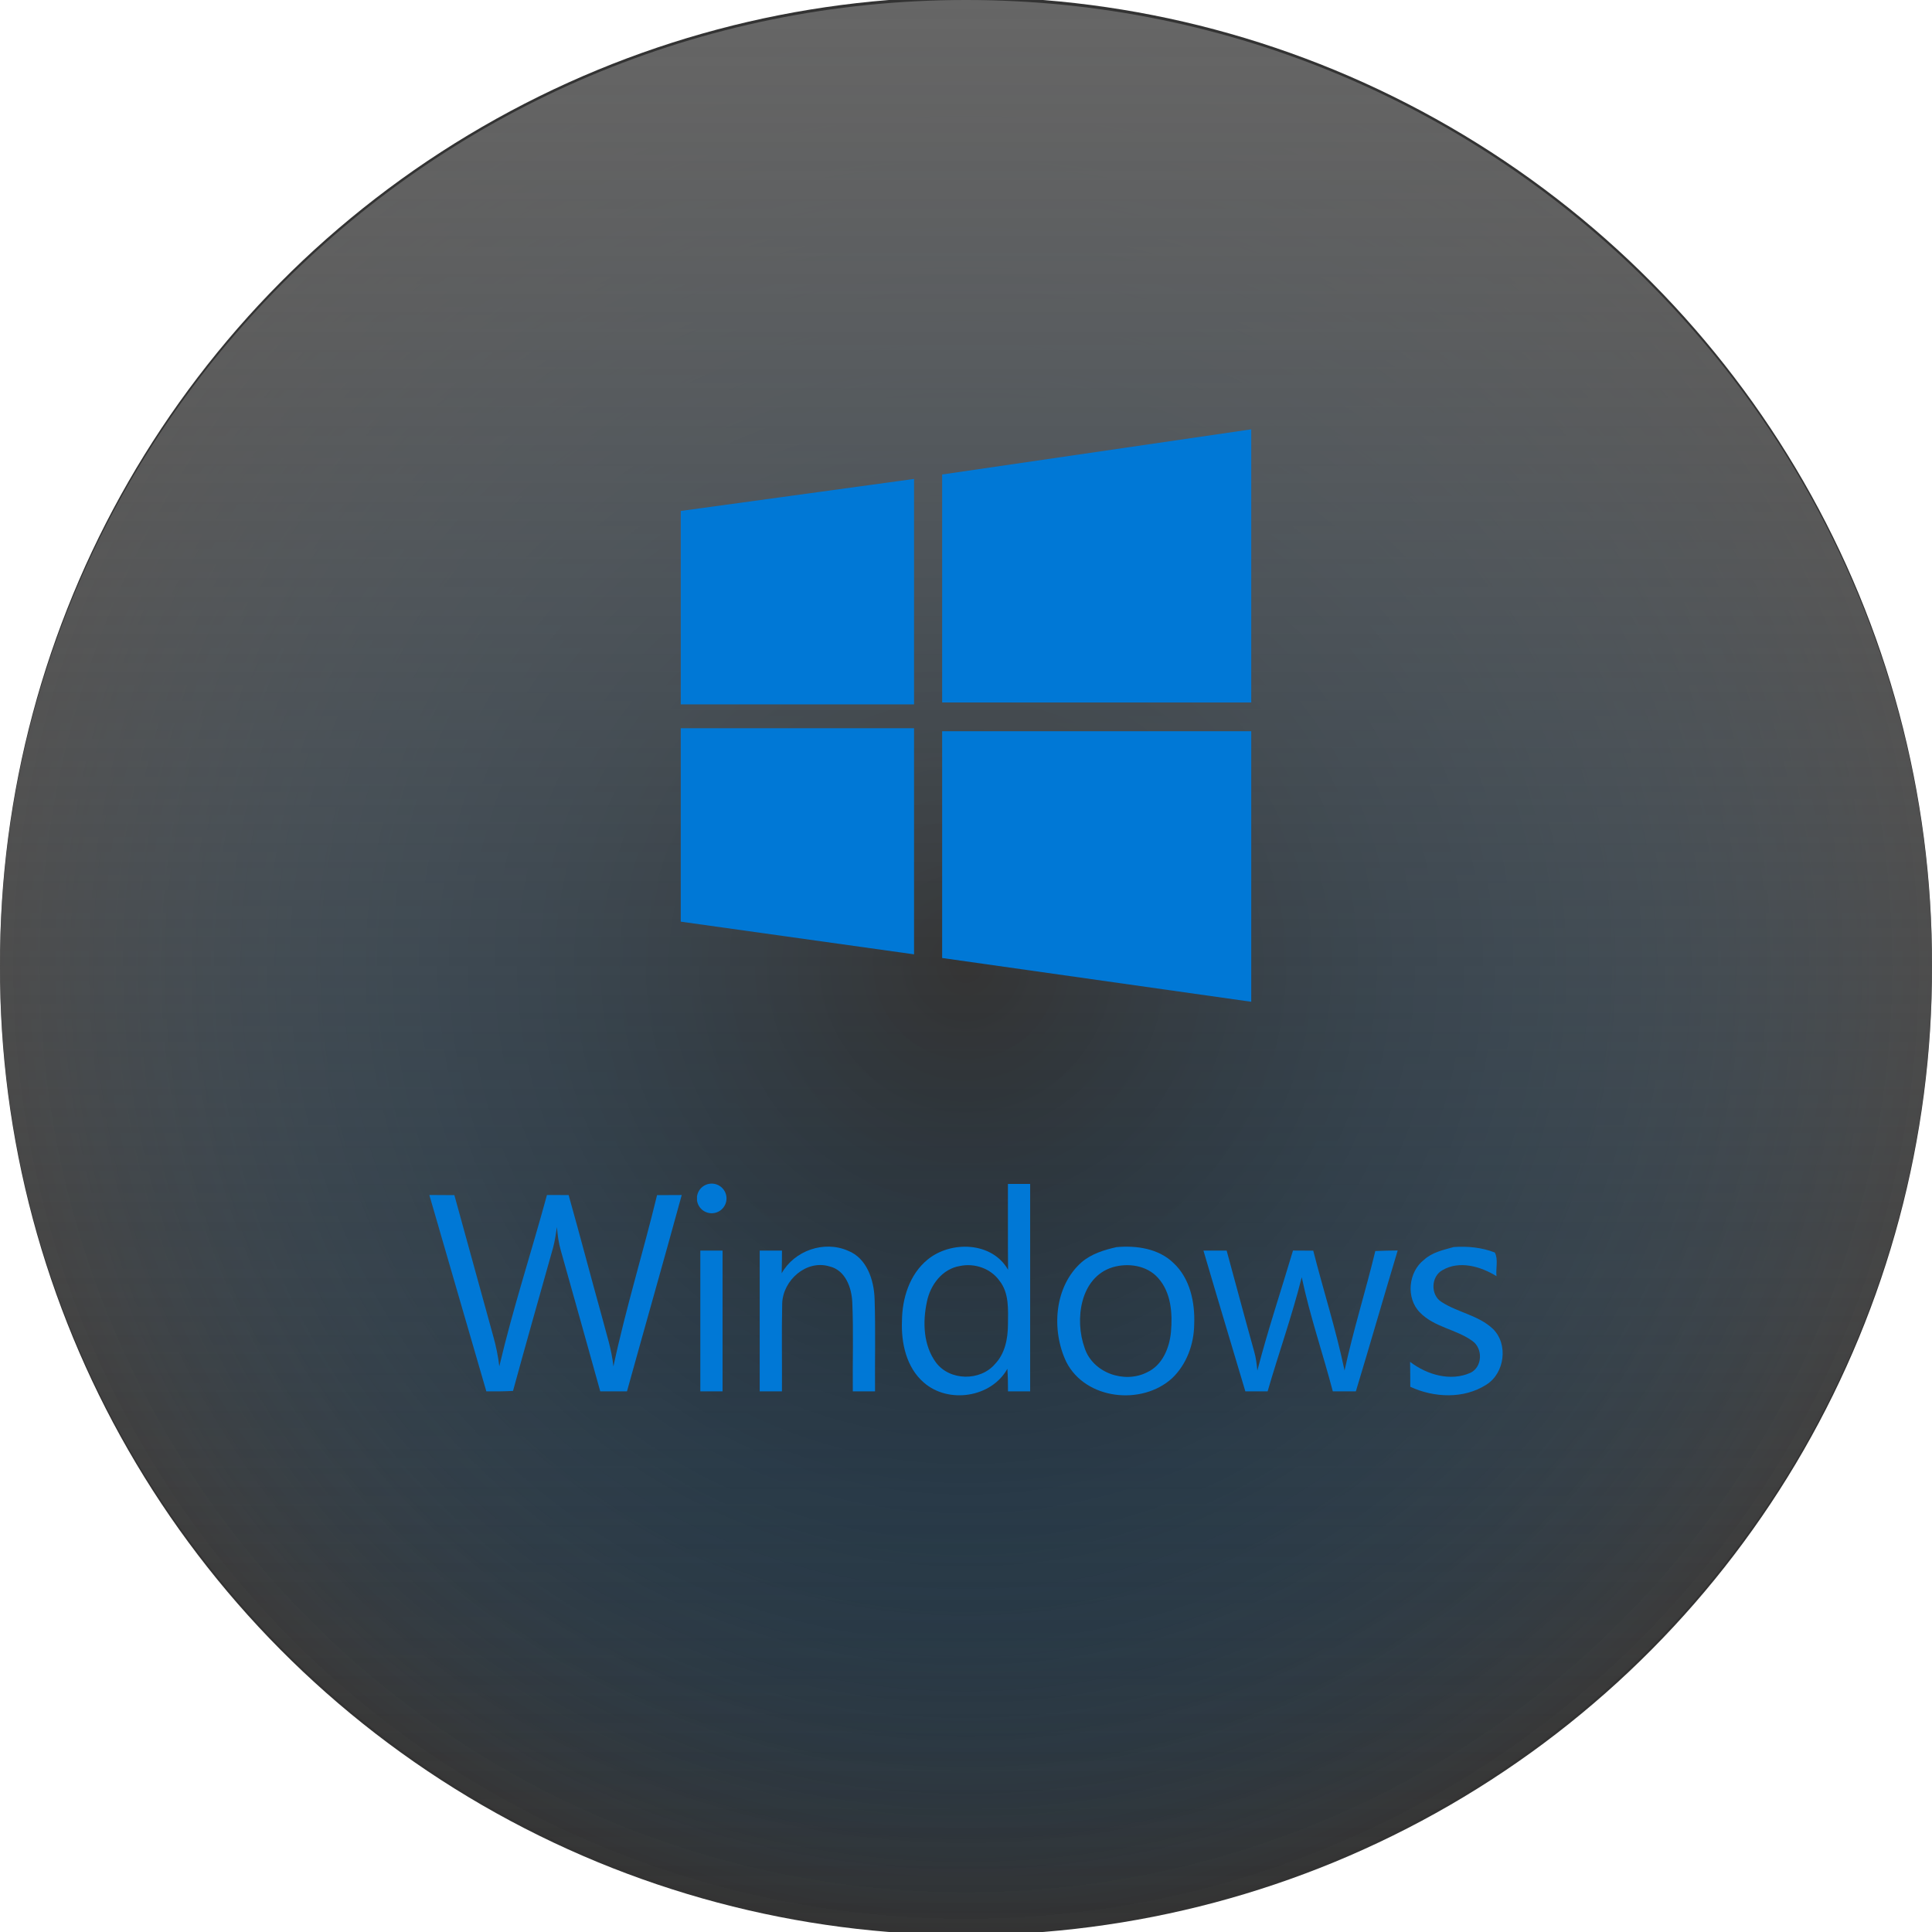
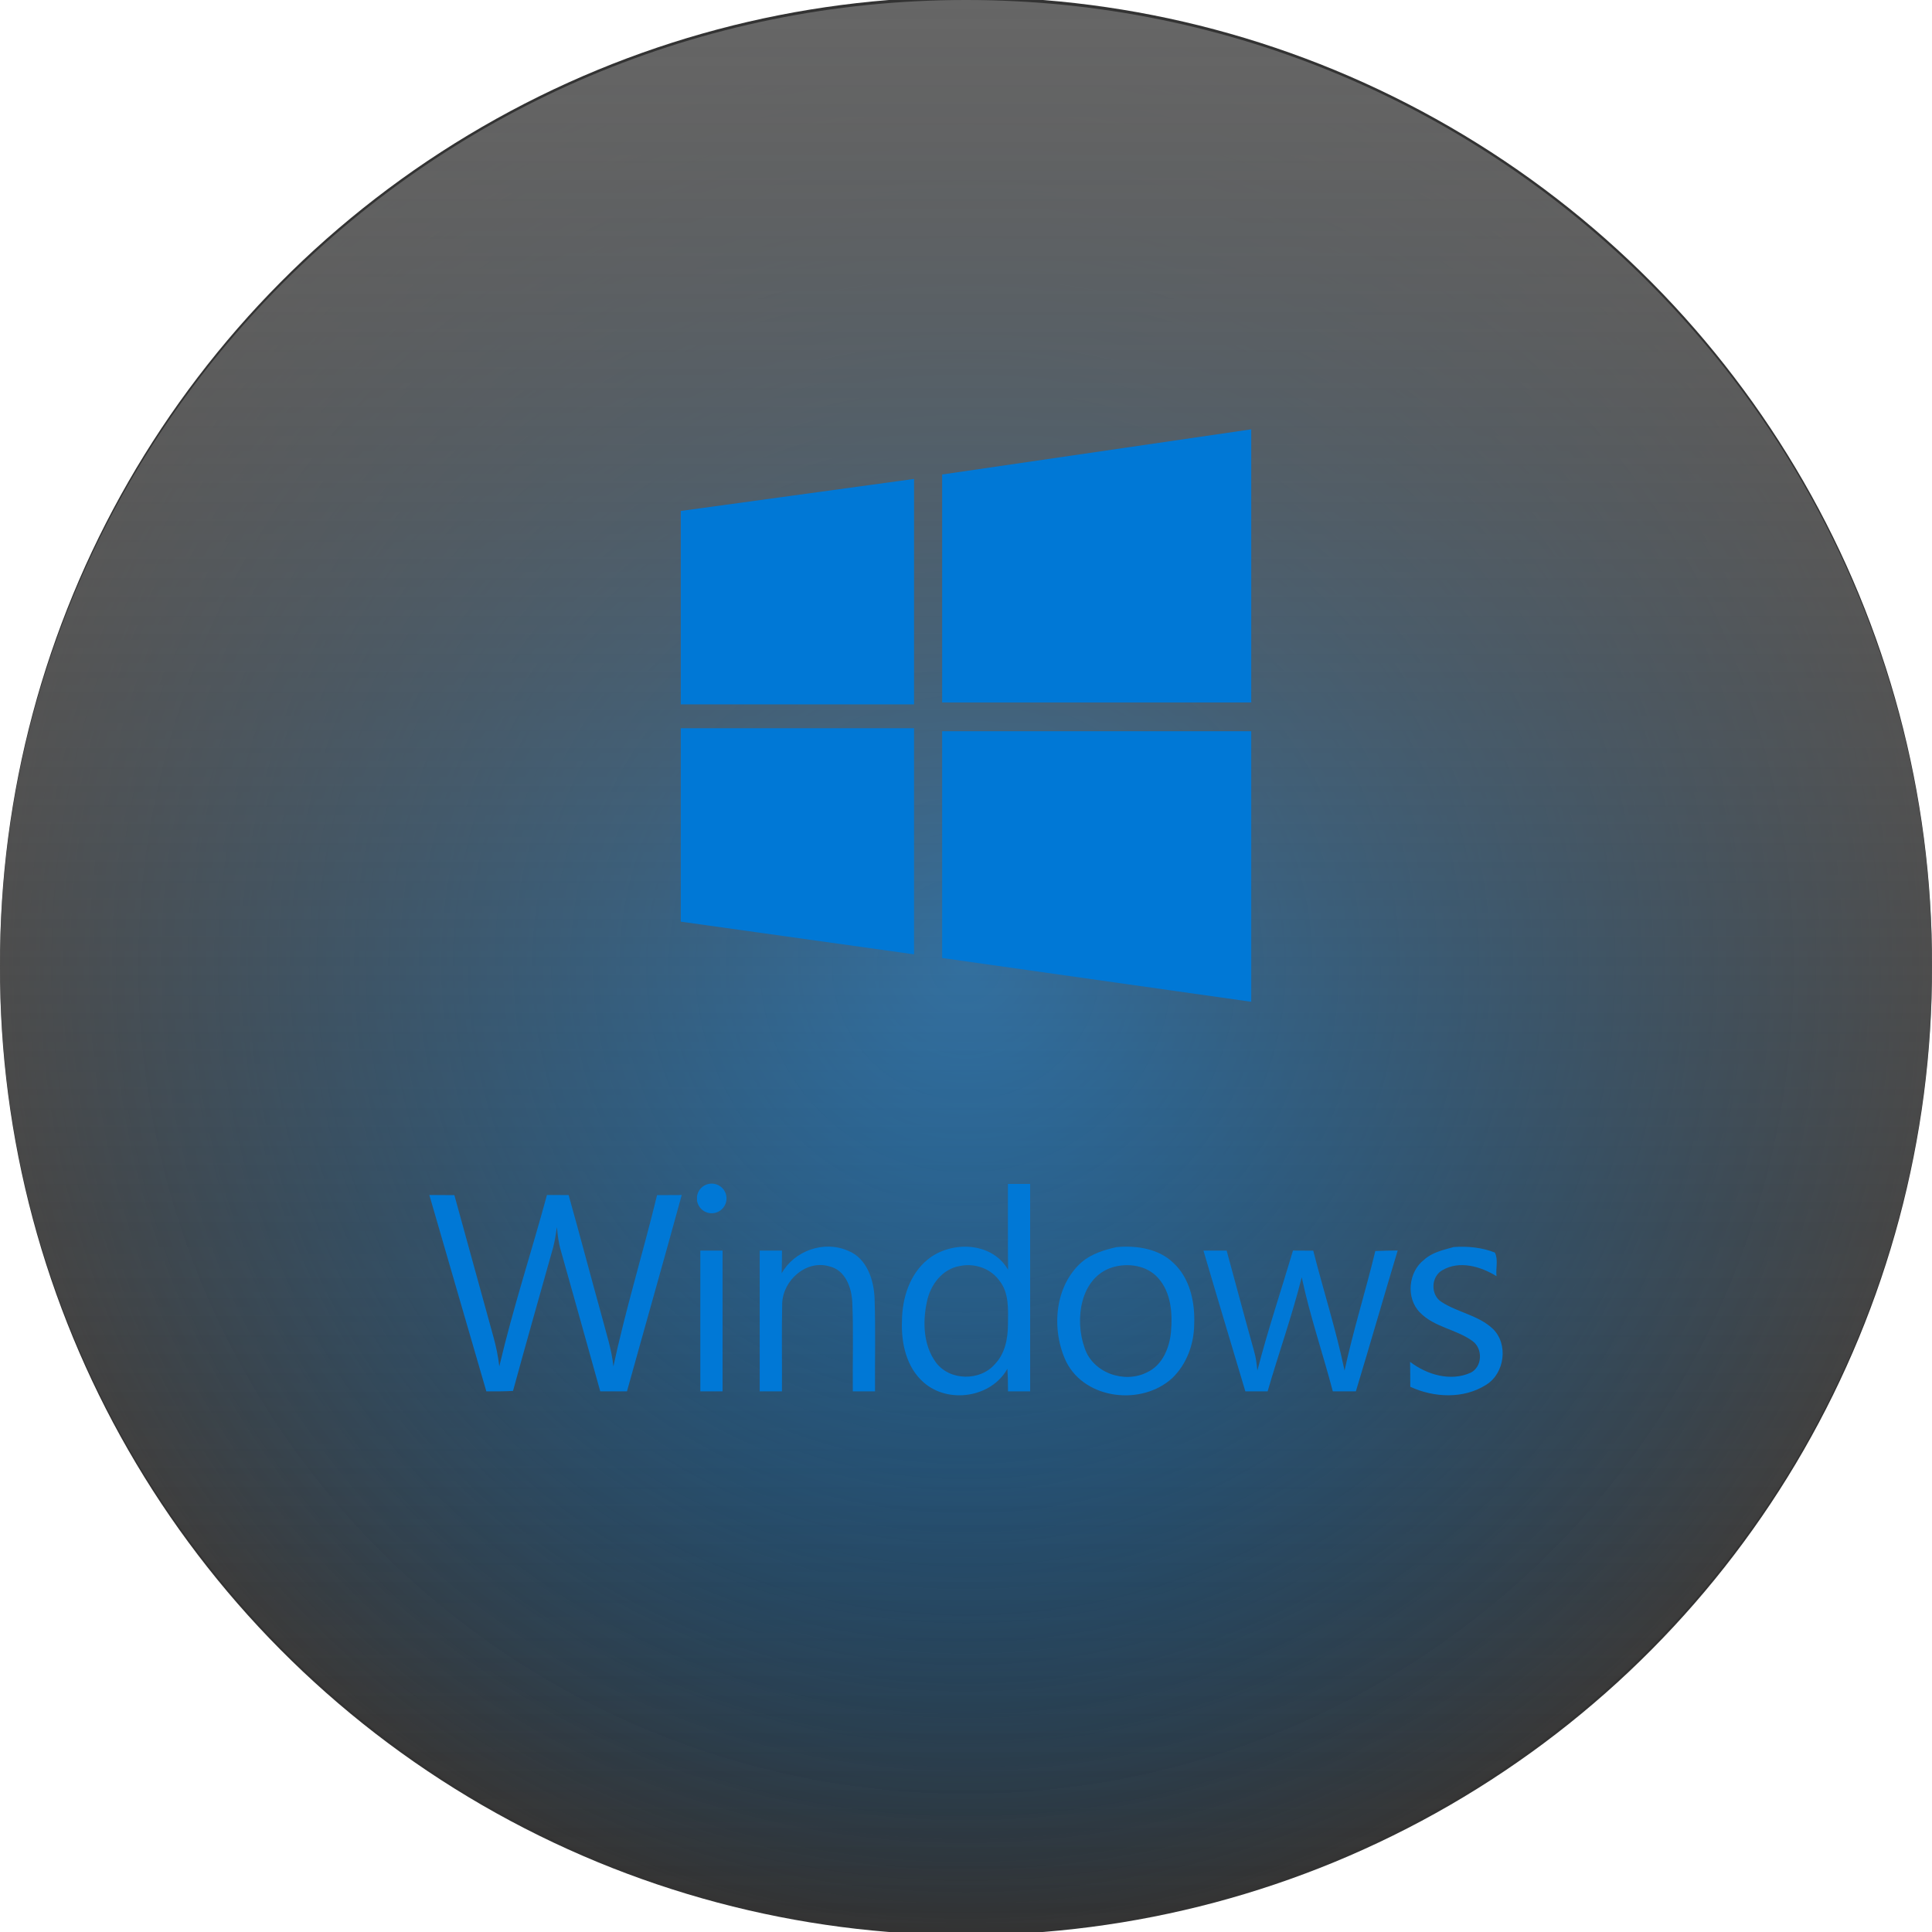
<svg xmlns="http://www.w3.org/2000/svg" xmlns:ns1="http://www.openswatchbook.org/uri/2009/osb" xmlns:xlink="http://www.w3.org/1999/xlink" id="svg3004" version="1.1" width="270" height="270" xml:space="preserve">
  <defs id="defs3008">
    <linearGradient id="linearGradient5199">
      <stop style="stop-color:#000000;stop-opacity:1;" offset="0" id="stop5201" />
      <stop style="stop-color:#0078d6;stop-opacity:0;" offset="1" id="stop5203" />
    </linearGradient>
    <linearGradient id="linearGradient4164">
      <stop style="stop-color:#0078d6;stop-opacity:0.558;" offset="0" id="stop4166" />
      <stop id="stop5195" offset="1" style="stop-color:#0078d6;stop-opacity:1;" />
    </linearGradient>
    <linearGradient id="linearGradient5303">
      <stop style="stop-color:#f26711;stop-opacity:1;" offset="0" id="stop5305" />
      <stop style="stop-color:#f26711;stop-opacity:0;" offset="1" id="stop5307" />
    </linearGradient>
    <linearGradient id="linearGradient5267">
      <stop style="stop-color:#666666;stop-opacity:1;" offset="0" id="stop5269" />
      <stop style="stop-color:#666666;stop-opacity:0;" offset="1" id="stop5271" />
    </linearGradient>
    <linearGradient id="linearGradient5251" ns1:paint="solid">
      <stop style="stop-color:#666666;stop-opacity:1;" offset="0" id="stop5253" />
    </linearGradient>
    <linearGradient xlink:href="#linearGradient5267" id="linearGradient5273" x1="-395.365" y1="-212.642" x2="4.763" y2="-212.642" gradientUnits="userSpaceOnUse" />
    <radialGradient xlink:href="#linearGradient5303" id="radialGradient5325" cx="-163.148" cy="-366.263" fx="-163.148" fy="-366.263" r="144.094" gradientTransform="matrix(1,0,0,0.9338842,0,-24.21576)" gradientUnits="userSpaceOnUse" />
    <radialGradient xlink:href="#linearGradient4164" id="radialGradient4170" cx="1447.778" cy="-272.917" fx="1447.778" fy="-272.917" r="223.333" gradientTransform="matrix(1,0,0,0.9751244,0,-6.788974)" gradientUnits="userSpaceOnUse" />
    <radialGradient xlink:href="#linearGradient4164-9" id="radialGradient4170-9" cx="1447.778" cy="-272.917" fx="1447.778" fy="-272.917" r="223.333" gradientTransform="matrix(1,0,0,0.9751244,0,-6.788974)" gradientUnits="userSpaceOnUse" />
    <linearGradient id="linearGradient4164-9">
      <stop style="stop-color:#a80030;stop-opacity:1;" offset="0" id="stop4166-0" />
      <stop style="stop-color:#a80030;stop-opacity:0;" offset="1" id="stop4168-2" />
    </linearGradient>
    <radialGradient r="223.333" fy="-272.917" fx="1447.778" cy="-272.917" cx="1447.778" gradientTransform="matrix(1,0,0,0.9751244,0,-6.788974)" gradientUnits="userSpaceOnUse" id="radialGradient4206" xlink:href="#linearGradient4164-9" />
    <radialGradient xlink:href="#linearGradient4164" id="radialGradient14319" gradientUnits="userSpaceOnUse" gradientTransform="matrix(1,0,0,0.9751244,0,-6.788974)" cx="1447.778" cy="-272.917" fx="1447.778" fy="-272.917" r="223.333" />
    <linearGradient xlink:href="#linearGradient5267" id="linearGradient14321" gradientUnits="userSpaceOnUse" x1="-395.365" y1="-212.642" x2="4.763" y2="-212.642" />
    <linearGradient xlink:href="#linearGradient5267" id="linearGradient14345" gradientUnits="userSpaceOnUse" x1="-395.365" y1="-212.642" x2="4.763" y2="-212.642" />
    <radialGradient xlink:href="#linearGradient4164" id="radialGradient14347" gradientUnits="userSpaceOnUse" gradientTransform="matrix(1,0,0,0.9751244,0,-6.788974)" cx="1447.778" cy="-272.917" fx="1447.778" fy="-272.917" r="223.333" />
    <radialGradient xlink:href="#linearGradient4164" id="radialGradient14931" gradientUnits="userSpaceOnUse" gradientTransform="matrix(1,0,0,0.9751244,0,-6.788974)" cx="1447.778" cy="-272.917" fx="1447.778" fy="-272.917" r="223.333" />
    <linearGradient xlink:href="#linearGradient5267" id="linearGradient14933" gradientUnits="userSpaceOnUse" x1="-395.365" y1="-212.642" x2="4.763" y2="-212.642" />
    <radialGradient xlink:href="#linearGradient4164" id="radialGradient14961" gradientUnits="userSpaceOnUse" gradientTransform="matrix(1,0,0,0.9751244,0,-6.788974)" cx="1447.778" cy="-272.917" fx="1447.778" fy="-272.917" r="223.333" />
    <linearGradient xlink:href="#linearGradient5267" id="linearGradient14963" gradientUnits="userSpaceOnUse" x1="-395.365" y1="-212.642" x2="4.763" y2="-212.642" />
    <radialGradient xlink:href="#linearGradient4164" id="radialGradient14989" gradientUnits="userSpaceOnUse" gradientTransform="matrix(1,0,0,0.9751244,0,-6.788974)" cx="1447.778" cy="-272.917" fx="1447.778" fy="-272.917" r="223.333" />
    <linearGradient xlink:href="#linearGradient5267" id="linearGradient14991" gradientUnits="userSpaceOnUse" x1="-395.365" y1="-212.642" x2="4.763" y2="-212.642" />
    <linearGradient xlink:href="#linearGradient5267" id="linearGradient15015" gradientUnits="userSpaceOnUse" x1="-395.365" y1="-212.642" x2="4.763" y2="-212.642" />
    <linearGradient xlink:href="#linearGradient5267" id="linearGradient3725" gradientUnits="userSpaceOnUse" x1="-395.365" y1="-212.642" x2="4.763" y2="-212.642" />
    <radialGradient r="125.556" fy="-292.917" fx="-318.889" cy="-292.917" cx="-318.889" gradientTransform="matrix(1,0,0,1.061947,0,18.14526)" gradientUnits="userSpaceOnUse" id="radialGradient3812" xlink:href="#linearGradient3787-8" />
    <linearGradient id="linearGradient3787-8">
      <stop style="stop-color:#000000;stop-opacity:1;" offset="0" id="stop3789-9" />
      <stop style="stop-color:#000000;stop-opacity:0;" offset="1" id="stop3791-4" />
    </linearGradient>
    <radialGradient r="125.556" fy="-292.917" fx="-318.889" cy="-292.917" cx="-318.889" gradientTransform="matrix(1,0,0,1.061947,0,18.14526)" gradientUnits="userSpaceOnUse" id="radialGradient6789" xlink:href="#linearGradient3787-8" />
    <radialGradient xlink:href="#linearGradient3787-8" id="radialGradient4790" gradientUnits="userSpaceOnUse" gradientTransform="matrix(1,0,0,1.061947,0,18.14526)" cx="-318.889" cy="-292.917" fx="-318.889" fy="-292.917" r="125.556" />
    <radialGradient xlink:href="#linearGradient4164" id="radialGradient4792" gradientUnits="userSpaceOnUse" gradientTransform="matrix(1,0,0,0.9751244,0,-6.788974)" cx="1447.778" cy="-272.917" fx="1447.778" fy="-272.917" r="223.333" />
    <linearGradient xlink:href="#linearGradient5267" id="linearGradient4794" gradientUnits="userSpaceOnUse" x1="-395.365" y1="-212.642" x2="4.763" y2="-212.642" />
    <linearGradient xlink:href="#linearGradient5267" id="linearGradient5191" gradientUnits="userSpaceOnUse" x1="-395.365" y1="-212.642" x2="4.763" y2="-212.642" />
    <radialGradient xlink:href="#linearGradient5199" id="radialGradient5205" cx="1447.778" cy="-272.917" fx="1447.778" fy="-272.917" r="223.333" gradientTransform="matrix(1,0,0,0.9751244,0,-6.788974)" gradientUnits="userSpaceOnUse" />
    <radialGradient xlink:href="#linearGradient3787-8" id="radialGradient5267" gradientUnits="userSpaceOnUse" gradientTransform="matrix(1,0,0,1.061947,0,18.14526)" cx="-318.889" cy="-292.917" fx="-318.889" fy="-292.917" r="125.556" />
    <radialGradient xlink:href="#linearGradient5199" id="radialGradient5269" gradientUnits="userSpaceOnUse" gradientTransform="matrix(1,0,0,0.9751244,0,-6.788974)" cx="1447.778" cy="-272.917" fx="1447.778" fy="-272.917" r="223.333" />
    <linearGradient xlink:href="#linearGradient5267" id="linearGradient5271" gradientUnits="userSpaceOnUse" x1="-395.365" y1="-212.642" x2="4.763" y2="-212.642" />
    <linearGradient xlink:href="#linearGradient5267" id="linearGradient3077" gradientUnits="userSpaceOnUse" x1="-395.365" y1="-212.642" x2="4.763" y2="-212.642" />
    <radialGradient xlink:href="#linearGradient5199" id="radialGradient3079" gradientUnits="userSpaceOnUse" gradientTransform="matrix(1,0,0,0.9751244,0,-6.788974)" cx="1447.778" cy="-272.917" fx="1447.778" fy="-272.917" r="223.333" />
    <radialGradient xlink:href="#linearGradient3787-8" id="radialGradient3081" gradientUnits="userSpaceOnUse" gradientTransform="matrix(1,0,0,1.061947,0,18.14526)" cx="-318.889" cy="-292.917" fx="-318.889" fy="-292.917" r="125.556" />
    <radialGradient xlink:href="#linearGradient3787-8" id="radialGradient3111" gradientUnits="userSpaceOnUse" gradientTransform="matrix(1,0,0,1.061947,0,18.14526)" cx="-318.889" cy="-292.917" fx="-318.889" fy="-292.917" r="125.556" />
    <radialGradient xlink:href="#linearGradient5199" id="radialGradient3113" gradientUnits="userSpaceOnUse" gradientTransform="matrix(1,0,0,0.9751244,0,-6.788974)" cx="1447.778" cy="-272.917" fx="1447.778" fy="-272.917" r="223.333" />
    <linearGradient xlink:href="#linearGradient5267" id="linearGradient3115" gradientUnits="userSpaceOnUse" x1="-395.365" y1="-212.642" x2="4.763" y2="-212.642" />
    <radialGradient xlink:href="#linearGradient3787-8" id="radialGradient3088" gradientUnits="userSpaceOnUse" gradientTransform="matrix(1,0,0,1.061947,0,18.14526)" cx="-318.889" cy="-292.917" fx="-318.889" fy="-292.917" r="125.556" />
    <radialGradient xlink:href="#linearGradient5199" id="radialGradient3090" gradientUnits="userSpaceOnUse" gradientTransform="matrix(1,0,0,0.9751244,0,-6.788974)" cx="1447.778" cy="-272.917" fx="1447.778" fy="-272.917" r="223.333" />
    <linearGradient xlink:href="#linearGradient5267" id="linearGradient3092" gradientUnits="userSpaceOnUse" x1="-395.365" y1="-212.642" x2="4.763" y2="-212.642" />
    <radialGradient xlink:href="#linearGradient3787-8" id="radialGradient3110" gradientUnits="userSpaceOnUse" gradientTransform="matrix(1,0,0,1.061947,0,18.14526)" cx="-318.889" cy="-292.917" fx="-318.889" fy="-292.917" r="125.556" />
    <radialGradient xlink:href="#linearGradient5199" id="radialGradient3112" gradientUnits="userSpaceOnUse" gradientTransform="matrix(1,0,0,0.9751244,0,-6.788974)" cx="1447.778" cy="-272.917" fx="1447.778" fy="-272.917" r="223.333" />
    <linearGradient xlink:href="#linearGradient5267" id="linearGradient3114" gradientUnits="userSpaceOnUse" x1="-395.365" y1="-212.642" x2="4.763" y2="-212.642" />
    <linearGradient xlink:href="#linearGradient5267" id="linearGradient3130" gradientUnits="userSpaceOnUse" x1="-395.365" y1="-212.642" x2="4.763" y2="-212.642" />
    <linearGradient xlink:href="#linearGradient5267" id="linearGradient3073" gradientUnits="userSpaceOnUse" x1="-395.365" y1="-212.642" x2="4.763" y2="-212.642" />
+     <radialGradient xlink:href="#linearGradient3787-8-7" id="radialGradient3111-7" gradientUnits="userSpaceOnUse" gradientTransform="matrix(1,0,0,1.061947,0,18.14526)" cx="-318.889" cy="-292.917" fx="-318.889" fy="-292.917" r="125.556" />
+     <linearGradient id="linearGradient3787-8-7">
+       <stop style="stop-color:#000000;stop-opacity:1;" offset="0" id="stop3789-9-2" />
+       <stop style="stop-color:#000000;stop-opacity:0;" offset="1" id="stop3791-4-9" />
+     </linearGradient>
+     <radialGradient xlink:href="#linearGradient5199-5" id="radialGradient3113-9" gradientUnits="userSpaceOnUse" gradientTransform="matrix(1,0,0,0.9751244,0,-6.788974)" cx="1447.778" cy="-272.917" fx="1447.778" fy="-272.917" r="223.333" />
+     <linearGradient id="linearGradient5199-5">
+       <stop style="stop-color:#0078d6;stop-opacity:1;" offset="0" id="stop5201-5" />
+       <stop style="stop-color:#0078d6;stop-opacity:0;" offset="1" id="stop5203-3" />
+     </linearGradient>
+     <linearGradient xlink:href="#linearGradient5267-3" id="linearGradient3115-6" gradientUnits="userSpaceOnUse" x1="-395.365" y1="-212.642" x2="4.763" y2="-212.642" />
+     <linearGradient id="linearGradient5267-3">
+       <stop style="stop-color:#666666;stop-opacity:1;" offset="0" id="stop5269-7" />
+       <stop style="stop-color:#666666;stop-opacity:0;" offset="1" id="stop5271-3" />
+     </linearGradient>
+     <linearGradient xlink:href="#linearGradient5267-3" id="linearGradient3147" gradientUnits="userSpaceOnUse" x1="-395.365" y1="-212.642" x2="4.763" y2="-212.642" />
+     <radialGradient xlink:href="#linearGradient5199-5" id="radialGradient3149" gradientUnits="userSpaceOnUse" gradientTransform="matrix(1,0,0,0.9751244,0,-6.788974)" cx="1447.778" cy="-272.917" fx="1447.778" fy="-272.917" r="223.333" />
+     <radialGradient xlink:href="#linearGradient3787-8-7" id="radialGradient3151" gradientUnits="userSpaceOnUse" gradientTransform="matrix(1,0,0,1.061947,0,18.14526)" cx="-318.889" cy="-292.917" fx="-318.889" fy="-292.917" r="125.556" />
  </defs>
  <g id="g3012" transform="matrix(1.25,0,0,-1.25,0,-368.6122)">
-     <g id="g3843">
+     <g id="g3153">
      <path transform="matrix(1.08777,0,0,-1.008,253.295,-743.2697)" d="m -34.286,-337.679 a 99.286,107.143 0 1 1 -198.571,0 99.286,107.143 0 1 1 198.571,0 z" id="path3219" style="fill:#333333;fill-opacity:1;fill-rule:nonzero;stroke:none" />
-       <path transform="matrix(0,0.860177,0.81,0,345.2625,-128.5889)" d="m -193.333,-292.917 a 125.556,133.333 0 1 1 -251.111,0 125.556,133.333 0 1 1 251.111,0 z" id="path5277-0" style="opacity:0.75;fill:url(#radialGradient3110);fill-opacity:1;fill-rule:evenodd;stroke:none" />
-       <path transform="matrix(0.4835821,0,0,-0.4959184,-592.1194,-538.2341)" d="m 1671.111,-272.917 a 223.333,217.778 0 1 1 -446.667,0 223.333,217.778 0 1 1 446.667,0 z" id="path4162" style="opacity:0.75;fill:url(#radialGradient3112);fill-opacity:1;fill-rule:nonzero;stroke:none" />
-       <path transform="matrix(0,-0.5398262,-0.5813513,0,-15.61974,-508.3183)" d="m 4.763,-212.642 a 200.064,185.774 0 1 1 -400.129,0 200.064,185.774 0 1 1 400.129,0 z" id="path3806" style="fill:url(#linearGradient3073);fill-opacity:1;fill-rule:evenodd;stroke:none" />
-       <g transform="translate(-1.7101e-5,-510.8897)" id="g3083">
-         <g id="g3269" transform="matrix(0.7305936,0,0,-0.7305936,76.1096,168)" style="fill:#0078d6;fill-opacity:1">
-           <path id="path3216" d="m 0,12.49 35.7,-4.9 v 34.5 H 0 M 40,6.91 87.3,0 V 41.8 H 40 M 0,45.74 h 35.7 v 34.6 L 0,75.34 M 40,46.2 H 87.3 V 87.6 L 40,80.9" style="fill:#0078d6;fill-opacity:1" />
+       <path transform="matrix(0,0.860177,0.81,0,345.2625,-128.5889)" d="m -193.333,-292.917 a 125.556,133.333 0 1 1 -251.111,0 125.556,133.333 0 1 1 251.111,0 z" id="path5277-0-0" style="opacity:0.75;fill:url(#radialGradient3151);fill-opacity:1;fill-rule:evenodd;stroke:none" />
+       <path transform="matrix(0.4835821,0,0,-0.4959184,-592.1194,-538.2341)" d="m 1671.111,-272.917 a 223.333,217.778 0 1 1 -446.667,0 223.333,217.778 0 1 1 446.667,0 z" id="path4162-3" style="fill:url(#radialGradient3149);fill-opacity:1;fill-rule:nonzero;stroke:none" />
+       <path transform="matrix(0,-0.5398262,-0.5813513,0,-15.61974,-508.3183)" d="m 4.763,-212.642 a 200.064,185.774 0 1 1 -400.129,0 200.064,185.774 0 1 1 400.129,0 z" id="path3806-8" style="fill:url(#linearGradient3147);fill-opacity:1;fill-rule:evenodd;stroke:none" />
+       <g transform="translate(3.2675354e-6,-510.8897)" id="g3083-5">
+         <g id="g3269-7" transform="matrix(0.7305936,0,0,-0.7305936,76.1096,168)" style="fill:#0078d6;fill-opacity:1">
+           <path id="path3216-8" d="m 0,12.49 35.7,-4.9 v 34.5 H 0 M 40,6.91 87.3,0 V 41.8 H 40 M 0,45.74 h 35.7 v 34.6 L 0,75.34 M 40,46.2 H 87.3 V 87.6 L 40,80.9" style="fill:#0078d6;fill-opacity:1" />
        </g>
-         <g id="g3260" transform="matrix(0.4141818,0,0,-0.4141818,0.8040033,89.43596)" style="fill:#0078d6;fill-opacity:1">
-           <path id="path3218" d="m 113.95,16.99 c 2.25,0.01 4.5,0.01 6.76,0.04 3.51,12.68 6.97,25.38 10.49,38.07 0.75,2.66 1.31,5.38 1.64,8.14 3.66,-15.57 8.66,-30.81 12.86,-46.25 1.95,0.01 3.9,0.01 5.85,0.02 3.09,10.99 5.98,22.03 9.04,33.03 1.13,4.38 2.59,8.7 3.05,13.23 3.31,-15.55 8.03,-30.79 11.78,-46.24 C 177.64,17 179.86,17 182.08,17 177.24,34.69 172.2,52.33 167.3,70 h -7.21 c -3.55,-12.69 -7.07,-25.39 -10.66,-38.06 -0.6,-2.05 -0.85,-4.17 -1.04,-6.29 -0.28,1.83 -0.54,3.68 -1.01,5.47 -3.63,12.92 -7.31,25.82 -10.84,38.76 -2.4,0.13 -4.8,0.14 -7.2,0.12 -5.15,-17.66 -10.26,-35.34 -15.39,-53.01" style="fill:#0078d6;fill-opacity:1" />
-           <path id="path3220-4" d="m 186.2,17.42 a 4,4 0 1 1 0,1 M 187.1,32 h 6 v 38 h -6" style="fill:#0078d6;fill-opacity:1" />
-           <path id="path3222-7" d="m 209.06,38.12 c 3.43,-6.11 11.43,-8.92 17.88,-6.09 5.13,2 7.04,7.94 7.2,13 0.28,8.32 0.05,16.65 0.12,24.97 -2,0 -4,0 -6,-0.01 -0.09,-7.99 0.21,-16 -0.14,-23.99 -0.16,-3.96 -1.84,-8.72 -6.15,-9.73 -6.29,-1.9 -12.57,3.77 -12.77,9.99 -0.18,7.91 -0.01,15.83 -0.07,23.74 h -6 c 0.01,-12.67 0.01,-25.33 0,-38 h 6.01 c -0.01,2.04 -0.02,4.08 -0.08,6.12" style="fill:#0078d6;fill-opacity:1" />
-           <path id="path3224-7" d="m 270.13,14.01 c 2,-0.01 4,-0.01 6,-0.01 v 56 h -5.98 c 0.01,-2.03 -0.03,-4.06 -0.17,-6.09 -4.33,7.78 -15.91,9.5 -22.53,3.73 -4.73,-4.07 -6.17,-10.69 -5.92,-16.68 0.05,-6.08 2.05,-12.54 6.89,-16.51 6.29,-5.18 17.44,-4.88 21.75,2.73 -0.08,-7.73 -0.01,-15.45 -0.04,-23.17 m -12.92,22.14 c -4.8,0.76 -8.05,5.14 -8.95,9.67 -1.18,5.46 -0.97,11.78 2.47,16.42 3.72,4.94 11.93,5.05 15.91,0.38 2.71,-2.82 3.48,-6.86 3.5,-10.64 0.03,-3.99 0.37,-8.49 -2.28,-11.82 -2.34,-3.33 -6.71,-4.83 -10.65,-4.01" style="fill:#0078d6;fill-opacity:1" />
-           <path id="path3226-9" d="m 299.47,31.06 c 5.35,-0.47 11.28,0.37 15.3,4.24 4.54,4.19 5.89,10.7 5.64,16.65 -0.07,5.35 -2.05,10.78 -5.97,14.51 -8.18,7.44 -23.37,5.81 -28.56,-4.42 -4.08,-8.57 -3.26,-20.43 4.19,-26.94 2.67,-2.26 6.05,-3.29 9.4,-4.04 m -1.08,5.44 c -8.81,2.71 -10.3,14.22 -7.55,21.79 2.19,6.72 10.73,9.7 16.86,6.56 4.15,-1.91 6.04,-6.59 6.44,-10.88 0.45,-5.01 0.05,-10.69 -3.49,-14.6 -3,-3.38 -8.08,-4.11 -12.26,-2.87" style="fill:#0078d6;fill-opacity:1" />
-           <path id="path3228-0" d="m 322.91,32 h 6.26 c 2.48,9.05 4.88,18.12 7.41,27.16 0.51,1.7 0.7,3.46 0.88,5.22 2.83,-10.9 6.41,-21.6 9.62,-32.39 l 5.47,0.03 c 2.75,10.8 6.17,21.44 8.45,32.35 2.35,-10.85 5.69,-21.46 8.3,-32.25 2.01,-0.1 4.02,-0.13 6.04,-0.15 -3.81,12.67 -7.46,25.38 -11.29,38.03 h -6.22 c -2.7,-10.3 -6.2,-20.4 -8.39,-30.81 -2.61,10.4 -6.23,20.52 -9.21,30.81 h -6.01 c -3.76,-12.67 -7.6,-25.31 -11.31,-38" style="fill:#0078d6;fill-opacity:1" />
-           <path id="path3230-1" d="m 390.46,31.04 c 3.75,-0.26 7.57,0.1 11.1,1.48 0.98,1.86 0.22,4.3 0.45,6.39 -4.21,-2.63 -10.01,-4.31 -14.58,-1.63 -3.13,1.7 -3.28,6.73 -0.23,8.6 4.37,2.83 9.92,3.57 13.8,7.21 4.28,4.12 3.24,12.04 -1.77,15.13 -6.09,3.88 -14.11,3.5 -20.49,0.54 0,-2.24 -0.01,-4.48 -0.05,-6.72 4.54,3.46 10.92,5.38 16.35,2.92 3.17,-1.59 3.33,-6.46 0.54,-8.51 -4.37,-3.22 -10.36,-3.73 -14.24,-7.75 -3.83,-3.86 -3.14,-10.96 1.13,-14.23 2.21,-2.03 5.2,-2.64 7.99,-3.43" style="fill:#0078d6;fill-opacity:1" />
+         <g id="g3260-7" transform="matrix(0.4141818,0,0,-0.4141818,0.8040033,89.43596)" style="fill:#0078d6;fill-opacity:1">
+           <path id="path3218-5" d="m 113.95,16.99 c 2.25,0.01 4.5,0.01 6.76,0.04 3.51,12.68 6.97,25.38 10.49,38.07 0.75,2.66 1.31,5.38 1.64,8.14 3.66,-15.57 8.66,-30.81 12.86,-46.25 1.95,0.01 3.9,0.01 5.85,0.02 3.09,10.99 5.98,22.03 9.04,33.03 1.13,4.38 2.59,8.7 3.05,13.23 3.31,-15.55 8.03,-30.79 11.78,-46.24 C 177.64,17 179.86,17 182.08,17 177.24,34.69 172.2,52.33 167.3,70 h -7.21 c -3.55,-12.69 -7.07,-25.39 -10.66,-38.06 -0.6,-2.05 -0.85,-4.17 -1.04,-6.29 -0.28,1.83 -0.54,3.68 -1.01,5.47 -3.63,12.92 -7.31,25.82 -10.84,38.76 -2.4,0.13 -4.8,0.14 -7.2,0.12 -5.15,-17.66 -10.26,-35.34 -15.39,-53.01" style="fill:#0078d6;fill-opacity:1" />
+           <path id="path3220-4-3" d="m 186.2,17.42 a 4,4 0 1 1 0,1 M 187.1,32 h 6 v 38 h -6" style="fill:#0078d6;fill-opacity:1" />
+           <path id="path3222-7-8" d="m 209.06,38.12 c 3.43,-6.11 11.43,-8.92 17.88,-6.09 5.13,2 7.04,7.94 7.2,13 0.28,8.32 0.05,16.65 0.12,24.97 -2,0 -4,0 -6,-0.01 -0.09,-7.99 0.21,-16 -0.14,-23.99 -0.16,-3.96 -1.84,-8.72 -6.15,-9.73 -6.29,-1.9 -12.57,3.77 -12.77,9.99 -0.18,7.91 -0.01,15.83 -0.07,23.74 h -6 c 0.01,-12.67 0.01,-25.33 0,-38 h 6.01 c -0.01,2.04 -0.02,4.08 -0.08,6.12" style="fill:#0078d6;fill-opacity:1" />
+           <path id="path3224-7-2" d="m 270.13,14.01 c 2,-0.01 4,-0.01 6,-0.01 v 56 h -5.98 c 0.01,-2.03 -0.03,-4.06 -0.17,-6.09 -4.33,7.78 -15.91,9.5 -22.53,3.73 -4.73,-4.07 -6.17,-10.69 -5.92,-16.68 0.05,-6.08 2.05,-12.54 6.89,-16.51 6.29,-5.18 17.44,-4.88 21.75,2.73 -0.08,-7.73 -0.01,-15.45 -0.04,-23.17 m -12.92,22.14 c -4.8,0.76 -8.05,5.14 -8.95,9.67 -1.18,5.46 -0.97,11.78 2.47,16.42 3.72,4.94 11.93,5.05 15.91,0.38 2.71,-2.82 3.48,-6.86 3.5,-10.64 0.03,-3.99 0.37,-8.49 -2.28,-11.82 -2.34,-3.33 -6.71,-4.83 -10.65,-4.01" style="fill:#0078d6;fill-opacity:1" />
+           <path id="path3226-9-1" d="m 299.47,31.06 c 5.35,-0.47 11.28,0.37 15.3,4.24 4.54,4.19 5.89,10.7 5.64,16.65 -0.07,5.35 -2.05,10.78 -5.97,14.51 -8.18,7.44 -23.37,5.81 -28.56,-4.42 -4.08,-8.57 -3.26,-20.43 4.19,-26.94 2.67,-2.26 6.05,-3.29 9.4,-4.04 m -1.08,5.44 c -8.81,2.71 -10.3,14.22 -7.55,21.79 2.19,6.72 10.73,9.7 16.86,6.56 4.15,-1.91 6.04,-6.59 6.44,-10.88 0.45,-5.01 0.05,-10.69 -3.49,-14.6 -3,-3.38 -8.08,-4.11 -12.26,-2.87" style="fill:#0078d6;fill-opacity:1" />
+           <path id="path3228-0-7" d="m 322.91,32 h 6.26 c 2.48,9.05 4.88,18.12 7.41,27.16 0.51,1.7 0.7,3.46 0.88,5.22 2.83,-10.9 6.41,-21.6 9.62,-32.39 l 5.47,0.03 c 2.75,10.8 6.17,21.44 8.45,32.35 2.35,-10.85 5.69,-21.46 8.3,-32.25 2.01,-0.1 4.02,-0.13 6.04,-0.15 -3.81,12.67 -7.46,25.38 -11.29,38.03 h -6.22 c -2.7,-10.3 -6.2,-20.4 -8.39,-30.81 -2.61,10.4 -6.23,20.52 -9.21,30.81 h -6.01 c -3.76,-12.67 -7.6,-25.31 -11.31,-38" style="fill:#0078d6;fill-opacity:1" />
+           <path id="path3230-1-7" d="m 390.46,31.04 c 3.75,-0.26 7.57,0.1 11.1,1.48 0.98,1.86 0.22,4.3 0.45,6.39 -4.21,-2.63 -10.01,-4.31 -14.58,-1.63 -3.13,1.7 -3.28,6.73 -0.23,8.6 4.37,2.83 9.92,3.57 13.8,7.21 4.28,4.12 3.24,12.04 -1.77,15.13 -6.09,3.88 -14.11,3.5 -20.49,0.54 0,-2.24 -0.01,-4.48 -0.05,-6.72 4.54,3.46 10.92,5.38 16.35,2.92 3.17,-1.59 3.33,-6.46 0.54,-8.51 -4.37,-3.22 -10.36,-3.73 -14.24,-7.75 -3.83,-3.86 -3.14,-10.96 1.13,-14.23 2.21,-2.03 5.2,-2.64 7.99,-3.43" style="fill:#0078d6;fill-opacity:1" />
        </g>
      </g>
    </g>
  </g>
</svg>
